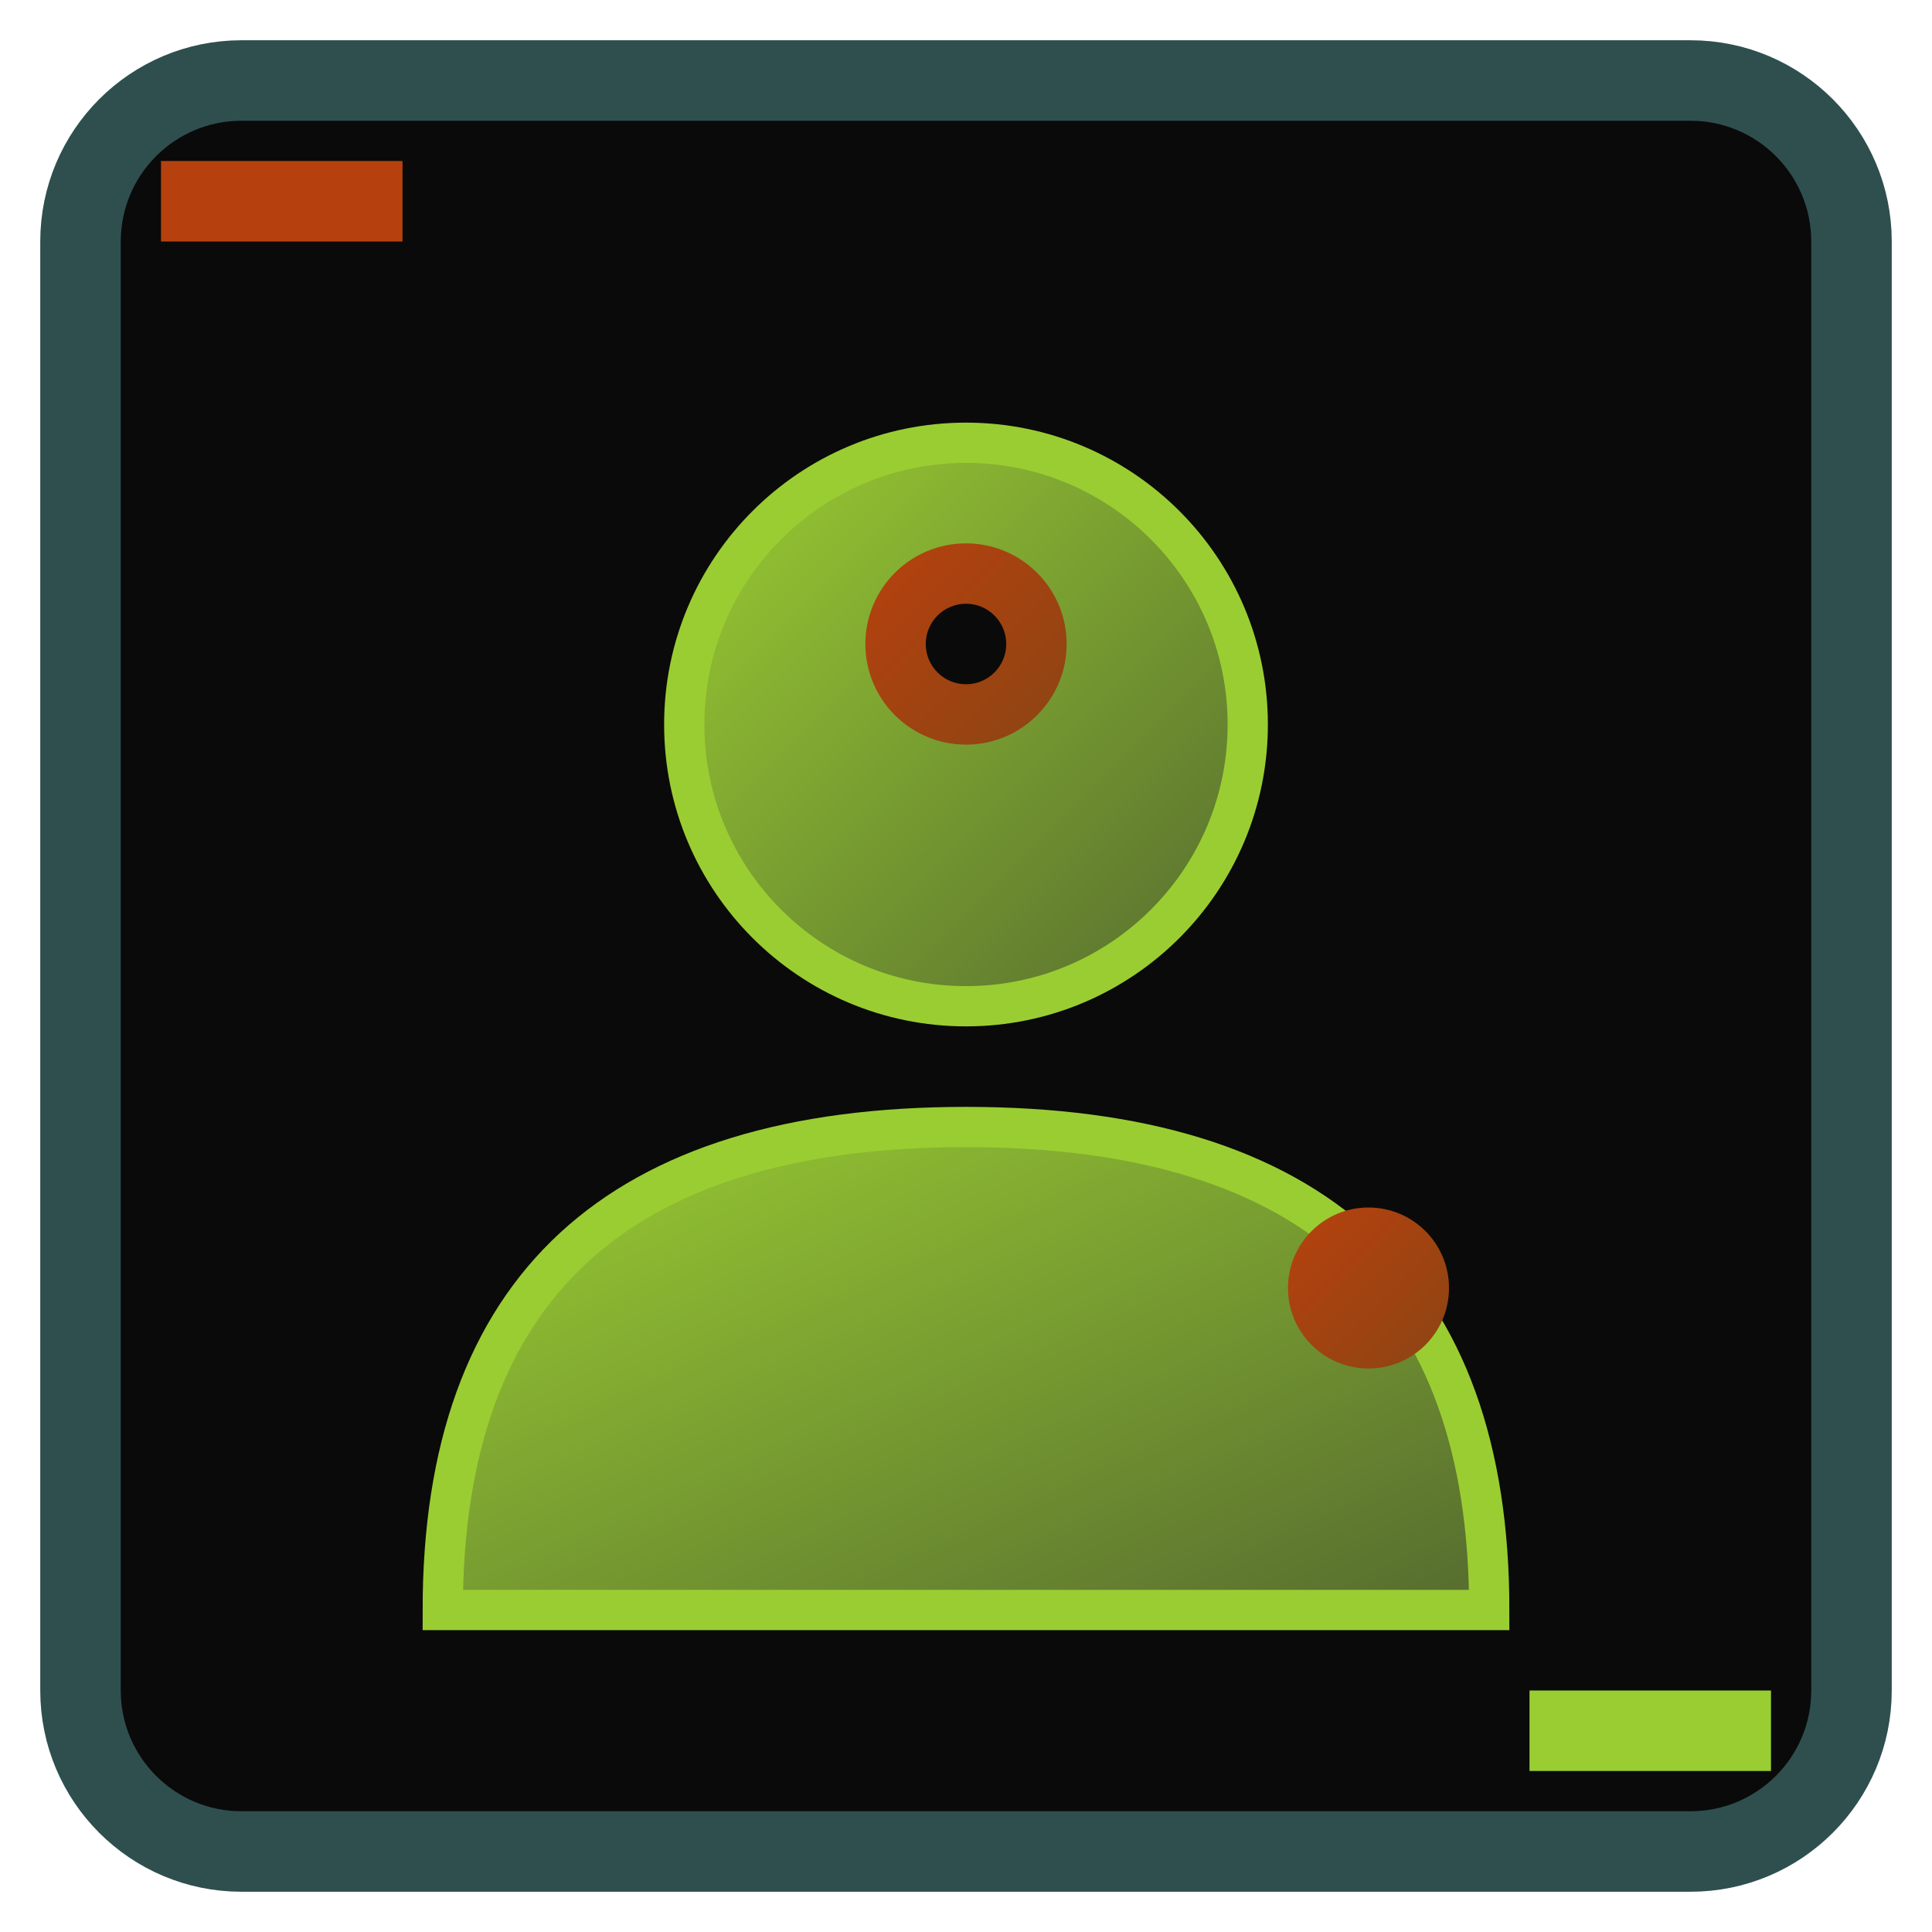
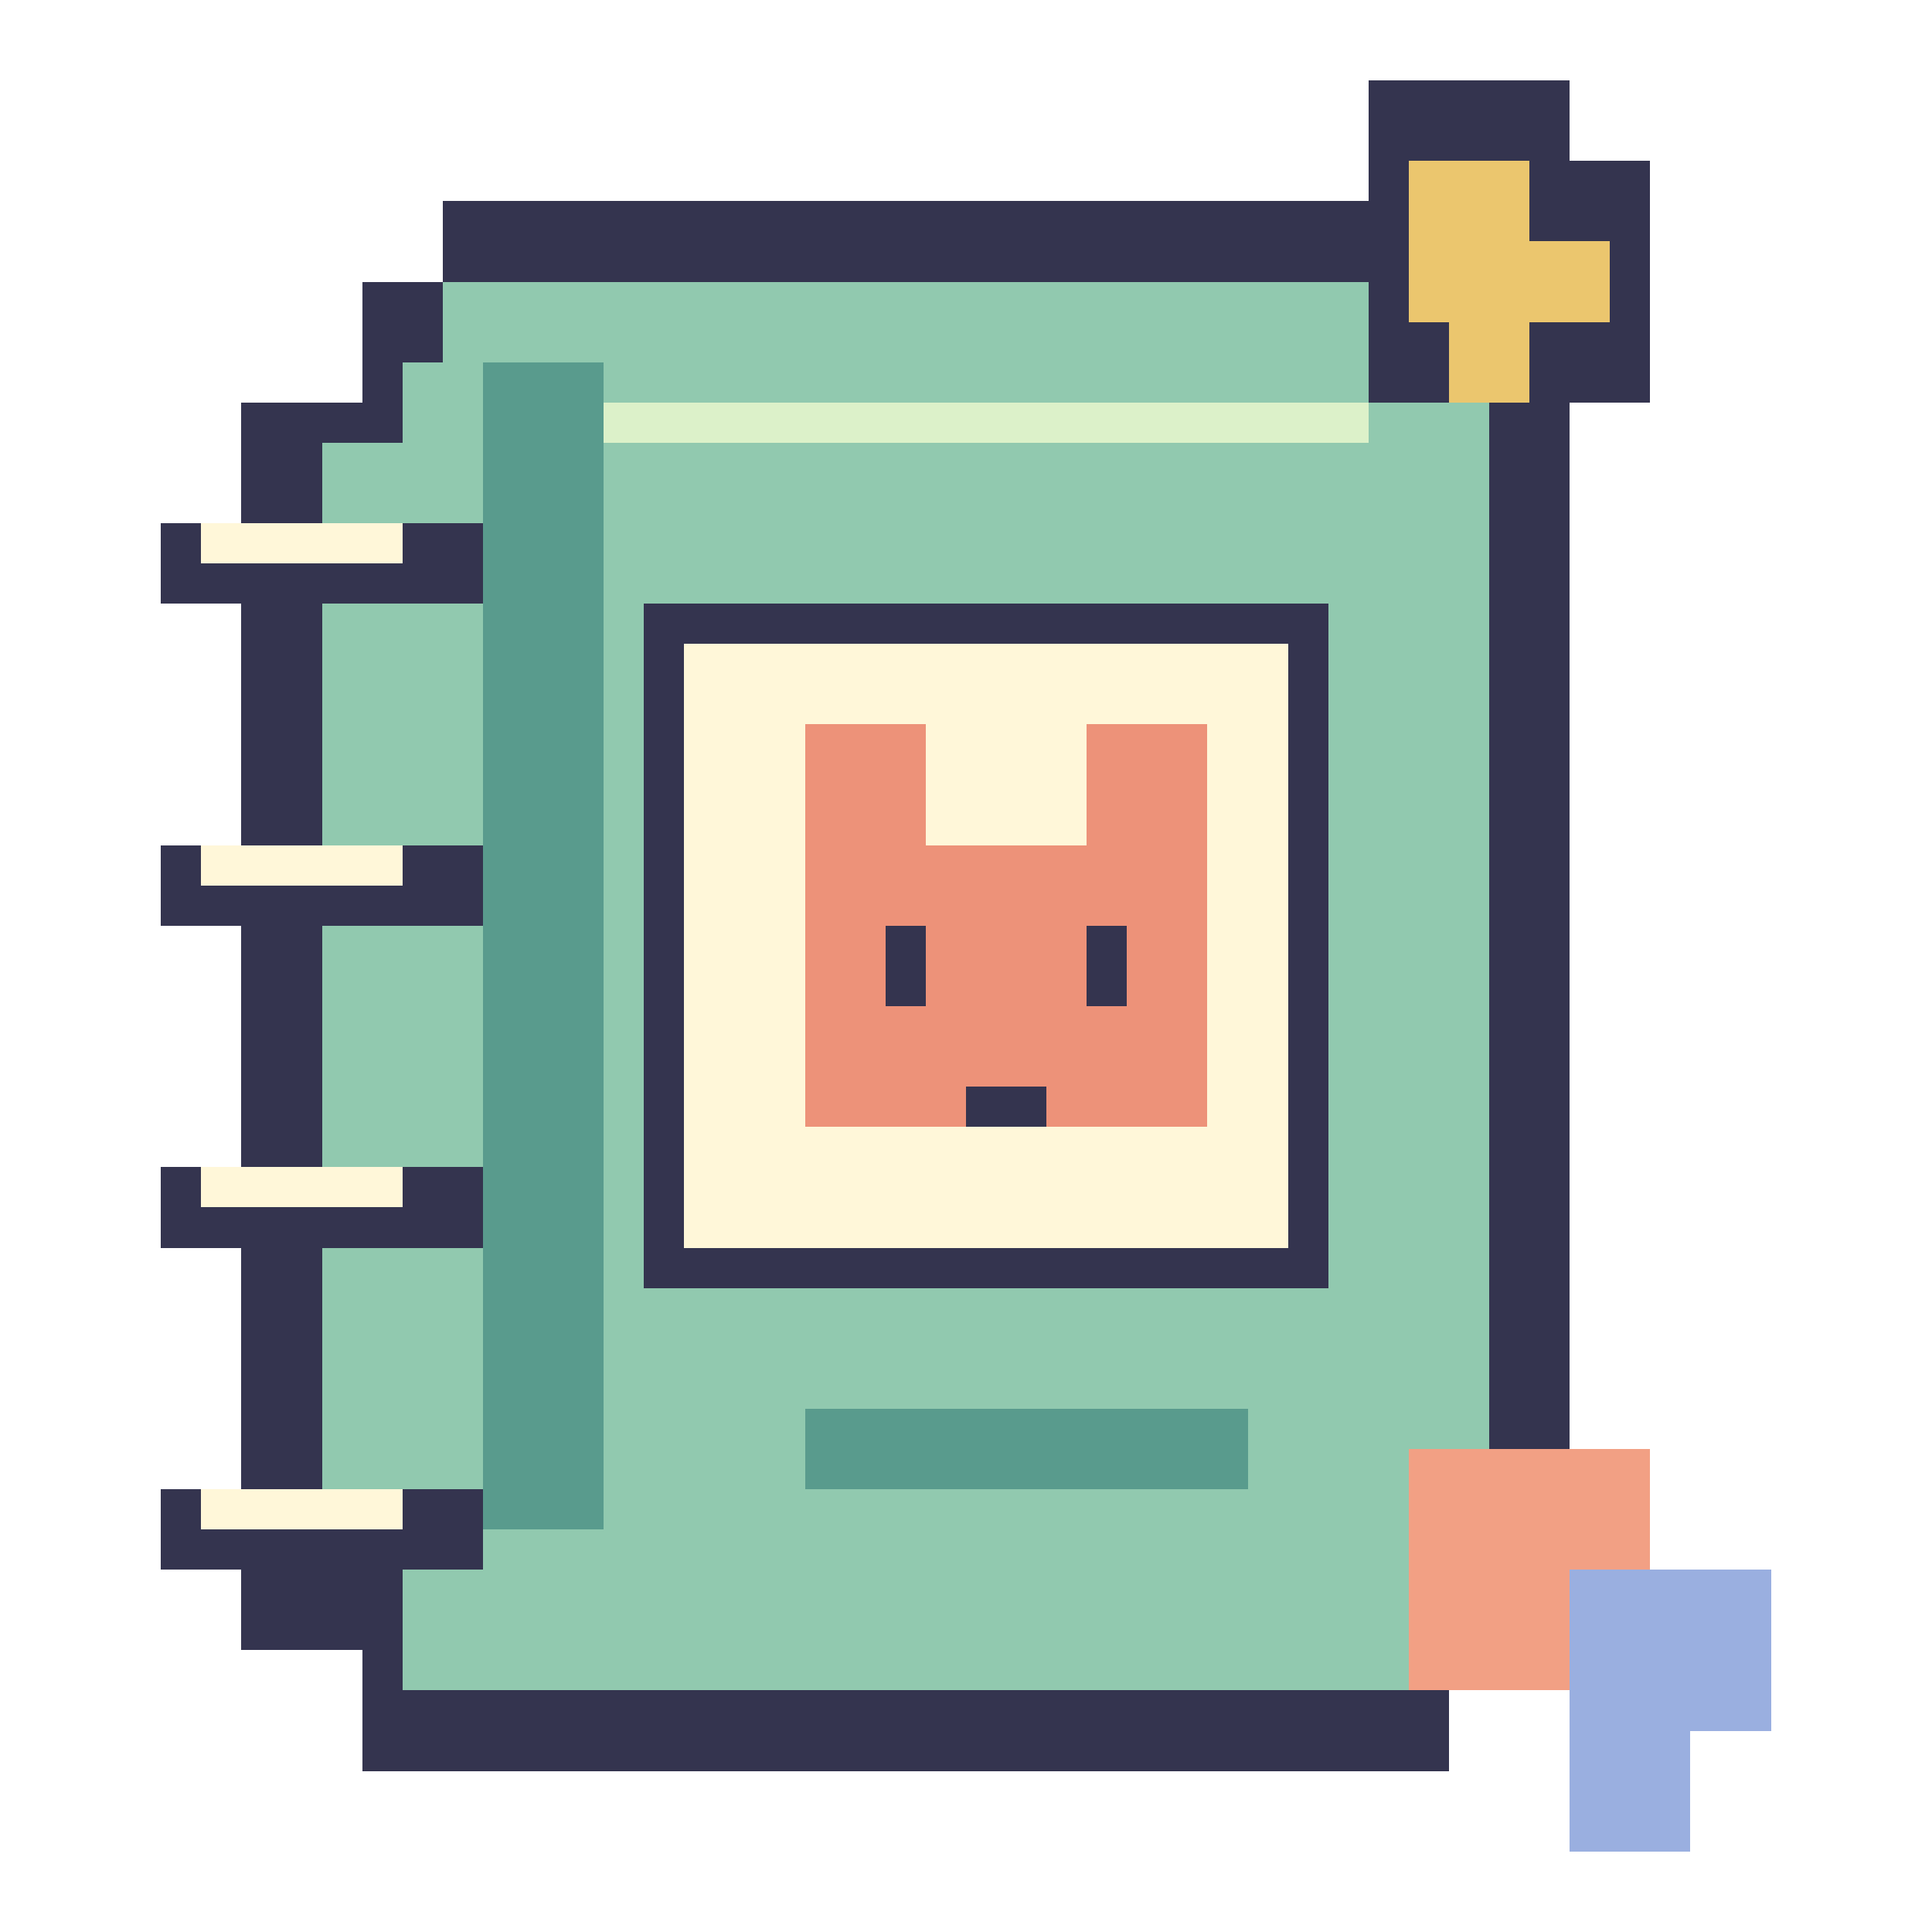
- <svg xmlns="http://www.w3.org/2000/svg" viewBox="0 0 48 48" width="48" height="48">
-   <defs>
-     <linearGradient id="rustGrad" x1="0%" y1="0%" x2="100%" y2="100%">
-       <stop offset="0%" style="stop-color:#B7410E" />
-       <stop offset="100%" style="stop-color:#8B4513" />
-     </linearGradient>
-     <linearGradient id="slimeGrad" x1="0%" y1="0%" x2="100%" y2="100%">
-       <stop offset="0%" style="stop-color:#9ACD32" />
-       <stop offset="100%" style="stop-color:#556B2F" />
-     </linearGradient>
-   </defs>
-   <rect x="2" y="2" width="44" height="44" rx="4" fill="#0a0a0a" stroke="#2F4F4F" stroke-width="2" />
-   <circle cx="24" cy="18" r="7" fill="url(#slimeGrad)" stroke="#9ACD32" stroke-width="1" />
-   <path d="M11 40 Q11 28 24 28 Q37 28 37 40 Z" fill="url(#slimeGrad)" stroke="#9ACD32" stroke-width="1" />
-   <circle cx="24" cy="16" r="2.5" fill="url(#rustGrad)" />
-   <circle cx="24" cy="16" r="1" fill="#0a0a0a" />
-   <circle cx="34" cy="32" r="2" fill="url(#rustGrad)" />
-   <rect x="4" y="4" width="6" height="2" fill="#B7410E" />
-   <rect x="38" y="42" width="6" height="2" fill="#9ACD32" />
+ <svg xmlns="http://www.w3.org/2000/svg" viewBox="0 0 48 48" width="48" height="48" shape-rendering="crispEdges" role="img" aria-label="Guestbook">
+   <path d="M11 5h25v2h3v34h-3v3H9v-3H6V10h3V7h2z" fill="#34344f" />
+   <path d="M11 7h24v2h2v30h-2v3H10v-3H8V11h2V9h1z" fill="#91c9af" />
+   <path d="M12 9h3v29h-3z" fill="#599b8d" />
+   <path d="M15 10h19v1H15z" fill="#dcf1c9" />
+   <path d="M16 15h17v17H16z" fill="#34344f" />
+   <path d="M17 16h15v15H17z" fill="#fff7d9" />
+   <path d="M20 18h3v3h4v-3h3v10H20z" fill="#ed9279" />
+   <path d="M22 23h1v2h-1zm5 0h1v2h-1zm-3 4h2v1h-2z" fill="#34344f" />
+   <path d="M20 35h11v2H20z" fill="#599b8d" />
+   <path d="M4 13h8v2H4zm0 8h8v2H4zm0 8h8v2H4zm0 8h8v2H4z" fill="#34344f" />
+   <path d="M5 13h5v1H5zm0 8h5v1H5zm0 8h5v1H5zm0 8h5v1H5z" fill="#fff7d9" />
+   <path d="M34 2h5v2h2v6h-2v2h-2v-2h-3z" fill="#34344f" />
+   <path d="M35 4h3v2h2v2h-2v2h-2V8h-1z" fill="#ebc66e" />
+   <path d="M35 36h6v3h-2v3h-4z" fill="#f2a084" />
+   <path d="M39 39h5v4h-2v3h-3z" fill="#9aafe0" />
</svg>
